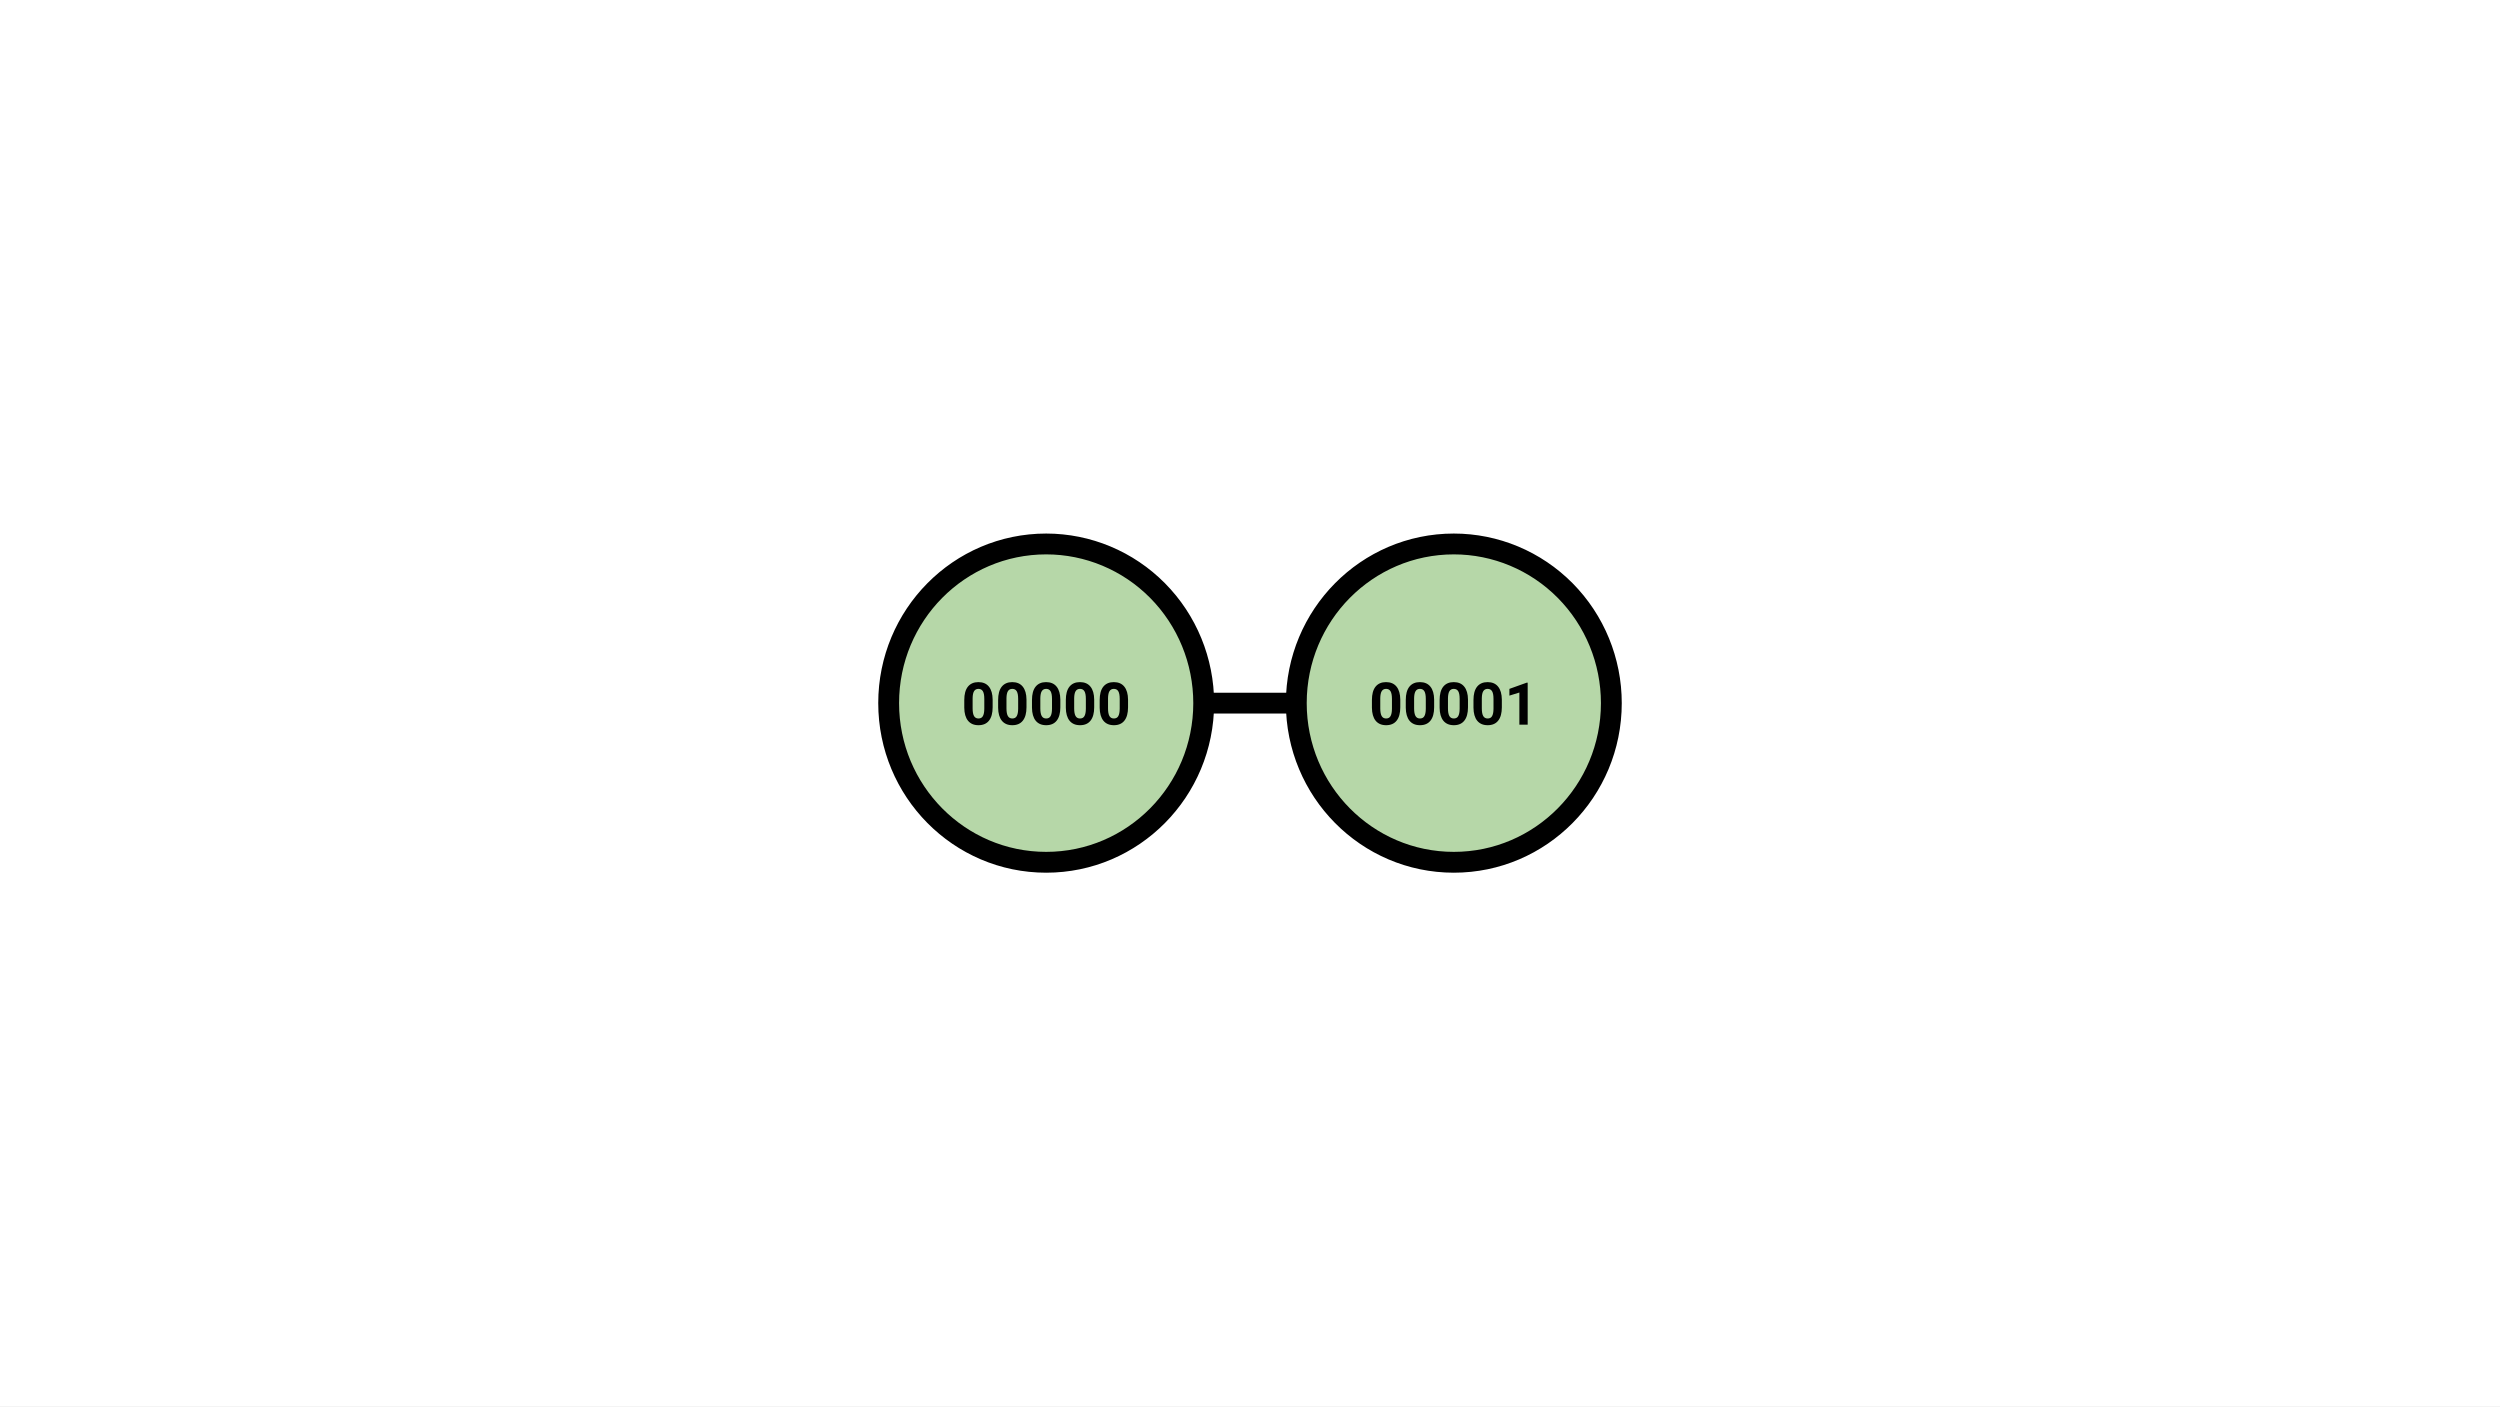
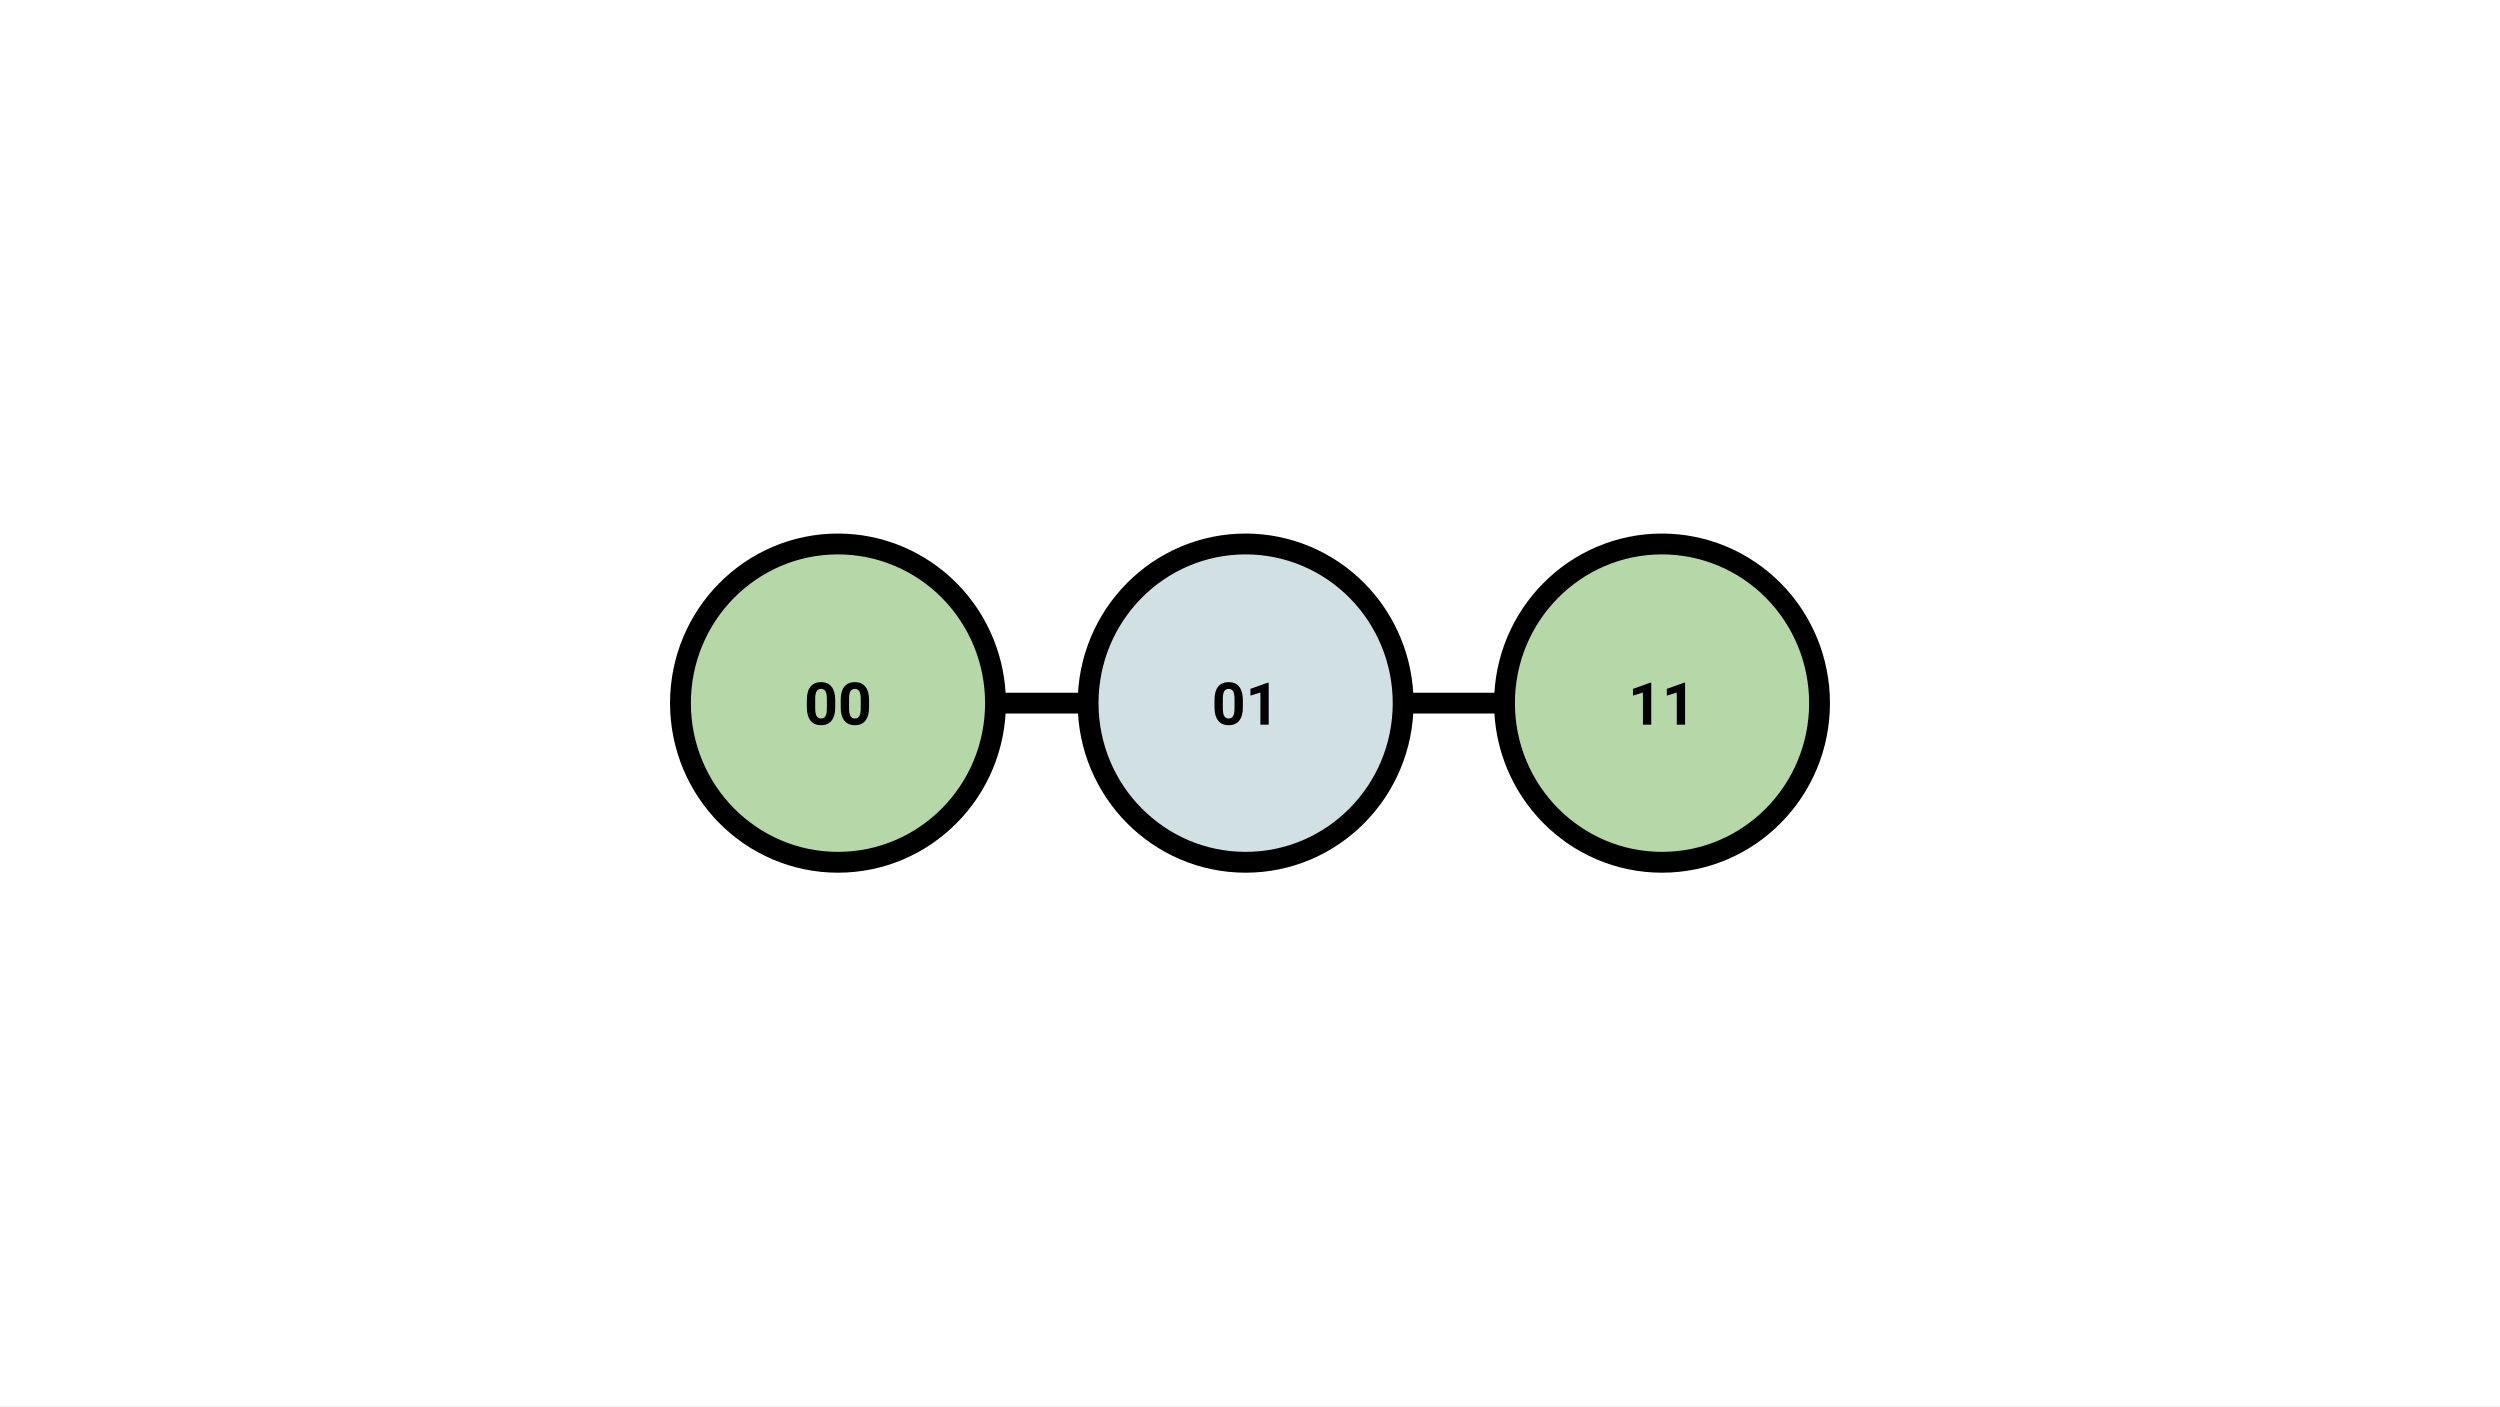
<svg xmlns="http://www.w3.org/2000/svg" version="1.1" viewBox="0.0 0.0 960.0 540.0" fill="none" stroke="none" stroke-linecap="square" stroke-miterlimit="10">
-   <clipPath id="g10ca9ff00e6_0_66.0">
+   <clipPath id="g10ca9ff00e6_0_42.0">
    <path d="m0 0l960.0 0l0 540.0l-960.0 0l0 -540.0z" clip-rule="nonzero" />
  </clipPath>
-   <g clip-path="url(#g10ca9ff00e6_0_66.0)">
+   <g clip-path="url(#g10ca9ff00e6_0_42.0)">
    <path fill="#ffffff" d="m0 0l960.0 0l0 540.0l-960.0 0z" fill-rule="evenodd" />
-     <path fill="#b6d7a8" d="m341.244 270.0l0 0c0 -33.755 27.082 -61.118 60.488 -61.118l0 0c16.042 0 31.428 6.439 42.772 17.901c11.344 11.462 17.717 27.007 17.717 43.217l0 0c0 33.755 -27.081 61.118 -60.488 61.118l0 0c-33.407 0 -60.488 -27.363 -60.488 -61.118z" fill-rule="evenodd" />
-     <path stroke="#000000" stroke-width="8.0" stroke-linejoin="round" stroke-linecap="butt" d="m341.244 270.0l0 0c0 -33.755 27.082 -61.118 60.488 -61.118l0 0c16.042 0 31.428 6.439 42.772 17.901c11.344 11.462 17.717 27.007 17.717 43.217l0 0c0 33.755 -27.081 61.118 -60.488 61.118l0 0c-33.407 0 -60.488 -27.363 -60.488 -61.118z" fill-rule="evenodd" />
-     <path fill="#000000" d="m381.173 271.604q0 3.344 -1.391 5.109q-1.375 1.766 -4.047 1.766q-2.625 0 -4.031 -1.734q-1.391 -1.734 -1.422 -4.984l0 -2.953q0 -3.375 1.391 -5.125q1.406 -1.75 4.031 -1.75q2.641 0 4.031 1.734q1.406 1.734 1.438 4.969l0 2.969zm-3.203 -3.25q0 -2.016 -0.547 -2.922q-0.547 -0.906 -1.703 -0.906q-1.125 0 -1.672 0.875q-0.531 0.859 -0.562 2.703l0 3.922q0 1.969 0.531 2.922q0.547 0.953 1.719 0.953q1.172 0 1.688 -0.906q0.531 -0.922 0.547 -2.812l0 -3.828zm16.202 3.25q0 3.344 -1.391 5.109q-1.375 1.766 -4.047 1.766q-2.625 0 -4.031 -1.734q-1.391 -1.734 -1.422 -4.984l0 -2.953q0 -3.375 1.391 -5.125q1.406 -1.75 4.031 -1.75q2.641 0 4.031 1.734q1.406 1.734 1.438 4.969l0 2.969zm-3.203 -3.25q0 -2.016 -0.547 -2.922q-0.547 -0.906 -1.703 -0.906q-1.125 0 -1.672 0.875q-0.531 0.859 -0.562 2.703l0 3.922q0 1.969 0.531 2.922q0.547 0.953 1.719 0.953q1.172 0 1.688 -0.906q0.531 -0.922 0.547 -2.812l0 -3.828zm16.202 3.25q0 3.344 -1.391 5.109q-1.375 1.766 -4.047 1.766q-2.625 0 -4.031 -1.734q-1.391 -1.734 -1.422 -4.984l0 -2.953q0 -3.375 1.391 -5.125q1.406 -1.75 4.031 -1.75q2.641 0 4.031 1.734q1.406 1.734 1.438 4.969l0 2.969zm-3.203 -3.25q0 -2.016 -0.547 -2.922q-0.547 -0.906 -1.703 -0.906q-1.125 0 -1.672 0.875q-0.531 0.859 -0.562 2.703l0 3.922q0 1.969 0.531 2.922q0.547 0.953 1.719 0.953q1.172 0 1.688 -0.906q0.531 -0.922 0.547 -2.812l0 -3.828zm16.202 3.25q0 3.344 -1.391 5.109q-1.375 1.766 -4.047 1.766q-2.625 0 -4.031 -1.734q-1.391 -1.734 -1.422 -4.984l0 -2.953q0 -3.375 1.391 -5.125q1.406 -1.75 4.031 -1.75q2.641 0 4.031 1.734q1.406 1.734 1.438 4.969l0 2.969zm-3.203 -3.25q0 -2.016 -0.547 -2.922q-0.547 -0.906 -1.703 -0.906q-1.125 0 -1.672 0.875q-0.531 0.859 -0.562 2.703l0 3.922q0 1.969 0.531 2.922q0.547 0.953 1.719 0.953q1.172 0 1.688 -0.906q0.531 -0.922 0.547 -2.812l0 -3.828zm16.202 3.25q0 3.344 -1.391 5.109q-1.375 1.766 -4.047 1.766q-2.625 0 -4.031 -1.734q-1.391 -1.734 -1.422 -4.984l0 -2.953q0 -3.375 1.391 -5.125q1.406 -1.75 4.031 -1.75q2.641 0 4.031 1.734q1.406 1.734 1.438 4.969l0 2.969zm-3.203 -3.25q0 -2.016 -0.547 -2.922q-0.547 -0.906 -1.703 -0.906q-1.125 0 -1.672 0.875q-0.531 0.859 -0.562 2.703l0 3.922q0 1.969 0.531 2.922q0.547 0.953 1.719 0.953q1.172 0 1.688 -0.906q0.531 -0.922 0.547 -2.812l0 -3.828z" fill-rule="nonzero" />
-     <path fill="#b6d7a8" d="m497.779 270.0l0 0c0 -33.755 27.081 -61.118 60.488 -61.118l0 0c16.042 0 31.428 6.439 42.772 17.901c11.344 11.462 17.717 27.007 17.717 43.217l0 0c0 33.755 -27.081 61.118 -60.488 61.118l0 0c-33.407 0 -60.488 -27.363 -60.488 -61.118z" fill-rule="evenodd" />
-     <path stroke="#000000" stroke-width="8.0" stroke-linejoin="round" stroke-linecap="butt" d="m497.779 270.0l0 0c0 -33.755 27.081 -61.118 60.488 -61.118l0 0c16.042 0 31.428 6.439 42.772 17.901c11.344 11.462 17.717 27.007 17.717 43.217l0 0c0 33.755 -27.081 61.118 -60.488 61.118l0 0c-33.407 0 -60.488 -27.363 -60.488 -61.118z" fill-rule="evenodd" />
-     <path fill="#000000" d="m537.709 271.604q0 3.344 -1.391 5.109q-1.375 1.766 -4.047 1.766q-2.625 0 -4.031 -1.734q-1.391 -1.734 -1.422 -4.984l0 -2.953q0 -3.375 1.391 -5.125q1.406 -1.75 4.031 -1.75q2.641 0 4.031 1.734q1.406 1.734 1.438 4.969l0 2.969zm-3.203 -3.25q0 -2.016 -0.547 -2.922q-0.547 -0.906 -1.703 -0.906q-1.125 0 -1.672 0.875q-0.531 0.859 -0.562 2.703l0 3.922q0 1.969 0.531 2.922q0.547 0.953 1.719 0.953q1.172 0 1.688 -0.906q0.531 -0.922 0.547 -2.812l0 -3.828zm16.202 3.25q0 3.344 -1.391 5.109q-1.375 1.766 -4.047 1.766q-2.625 0 -4.031 -1.734q-1.391 -1.734 -1.422 -4.984l0 -2.953q0 -3.375 1.391 -5.125q1.406 -1.75 4.031 -1.75q2.641 0 4.031 1.734q1.406 1.734 1.438 4.969l0 2.969zm-3.203 -3.25q0 -2.016 -0.547 -2.922q-0.547 -0.906 -1.703 -0.906q-1.125 0 -1.672 0.875q-0.531 0.859 -0.562 2.703l0 3.922q0 1.969 0.531 2.922q0.547 0.953 1.719 0.953q1.172 0 1.688 -0.906q0.531 -0.922 0.547 -2.812l0 -3.828zm16.202 3.25q0 3.344 -1.391 5.109q-1.375 1.766 -4.047 1.766q-2.625 0 -4.031 -1.734q-1.391 -1.734 -1.422 -4.984l0 -2.953q0 -3.375 1.391 -5.125q1.406 -1.75 4.031 -1.75q2.641 0 4.031 1.734q1.406 1.734 1.438 4.969l0 2.969zm-3.203 -3.25q0 -2.016 -0.547 -2.922q-0.547 -0.906 -1.703 -0.906q-1.125 0 -1.672 0.875q-0.531 0.859 -0.562 2.703l0 3.922q0 1.969 0.531 2.922q0.547 0.953 1.719 0.953q1.172 0 1.688 -0.906q0.531 -0.922 0.547 -2.812l0 -3.828zm16.202 3.25q0 3.344 -1.391 5.109q-1.375 1.766 -4.047 1.766q-2.625 0 -4.031 -1.734q-1.391 -1.734 -1.422 -4.984l0 -2.953q0 -3.375 1.391 -5.125q1.406 -1.75 4.031 -1.75q2.641 0 4.031 1.734q1.406 1.734 1.438 4.969l0 2.969zm-3.203 -3.25q0 -2.016 -0.547 -2.922q-0.547 -0.906 -1.703 -0.906q-1.125 0 -1.672 0.875q-0.531 0.859 -0.562 2.703l0 3.922q0 1.969 0.531 2.922q0.547 0.953 1.719 0.953q1.172 0 1.688 -0.906q0.531 -0.922 0.547 -2.812l0 -3.828zm13.124 9.906l-3.188 0l0 -12.328l-3.828 1.188l0 -2.594l6.672 -2.391l0.344 0l0 16.125z" fill-rule="nonzero" />
-     <path fill="#000000" fill-opacity="0.0" d="m462.22 270.0l35.559 0" fill-rule="evenodd" />
-     <path stroke="#000000" stroke-width="8.0" stroke-linejoin="round" stroke-linecap="butt" d="m462.22 270.0l35.559 0" fill-rule="evenodd" />
+     <path fill="#b6d7a8" d="m261.297 270.0l0 0c0 -33.755 27.081 -61.118 60.488 -61.118l0 0c16.042 0 31.428 6.439 42.772 17.901c11.344 11.462 17.717 27.007 17.717 43.217l0 0c0 33.755 -27.082 61.118 -60.488 61.118l0 0c-33.407 0 -60.488 -27.363 -60.488 -61.118z" fill-rule="evenodd" />
+     <path stroke="#000000" stroke-width="8.0" stroke-linejoin="round" stroke-linecap="butt" d="m261.297 270.0l0 0c0 -33.755 27.081 -61.118 60.488 -61.118l0 0c16.042 0 31.428 6.439 42.772 17.901c11.344 11.462 17.717 27.007 17.717 43.217l0 0c0 33.755 -27.082 61.118 -60.488 61.118l0 0c-33.407 0 -60.488 -27.363 -60.488 -61.118z" fill-rule="evenodd" />
+     <path fill="#000000" d="m320.724 271.604q0 3.344 -1.391 5.109q-1.375 1.766 -4.047 1.766q-2.625 0 -4.031 -1.734q-1.391 -1.734 -1.422 -4.984l0 -2.953q0 -3.375 1.391 -5.125q1.406 -1.75 4.031 -1.75q2.641 0 4.031 1.734q1.406 1.734 1.438 4.969l0 2.969zm-3.203 -3.25q0 -2.016 -0.547 -2.922q-0.547 -0.906 -1.703 -0.906q-1.125 0 -1.672 0.875q-0.531 0.859 -0.562 2.703l0 3.922q0 1.969 0.531 2.922q0.547 0.953 1.719 0.953q1.172 0 1.688 -0.906q0.531 -0.922 0.547 -2.812l0 -3.828zm16.202 3.25q0 3.344 -1.391 5.109q-1.375 1.766 -4.047 1.766q-2.625 0 -4.031 -1.734q-1.391 -1.734 -1.422 -4.984l0 -2.953q0 -3.375 1.391 -5.125q1.406 -1.75 4.031 -1.75q2.641 0 4.031 1.734q1.406 1.734 1.438 4.969l0 2.969zm-3.203 -3.25q0 -2.016 -0.547 -2.922q-0.547 -0.906 -1.703 -0.906q-1.125 0 -1.672 0.875q-0.531 0.859 -0.562 2.703l0 3.922q0 1.969 0.531 2.922q0.547 0.953 1.719 0.953q1.172 0 1.688 -0.906q0.531 -0.922 0.547 -2.812l0 -3.828z" fill-rule="nonzero" />
+     <path fill="#b6d7a8" d="m577.728 270.0l0 0c0 -33.755 27.081 -61.118 60.488 -61.118l0 0c16.042 0 31.428 6.439 42.772 17.901c11.344 11.462 17.717 27.007 17.717 43.217l0 0c0 33.755 -27.081 61.118 -60.488 61.118l0 0c-33.407 0 -60.488 -27.363 -60.488 -61.118z" fill-rule="evenodd" />
+     <path stroke="#000000" stroke-width="8.0" stroke-linejoin="round" stroke-linecap="butt" d="m577.728 270.0l0 0c0 -33.755 27.081 -61.118 60.488 -61.118l0 0c16.042 0 31.428 6.439 42.772 17.901c11.344 11.462 17.717 27.007 17.717 43.217l0 0c0 33.755 -27.081 61.118 -60.488 61.118l0 0c-33.407 0 -60.488 -27.363 -60.488 -61.118z" fill-rule="evenodd" />
+     <path fill="#000000" d="m634.077 278.26l-3.188 0l0 -12.328l-3.828 1.188l0 -2.594l6.672 -2.391l0.344 0l0 16.125zm12.999 0l-3.188 0l0 -12.328l-3.828 1.188l0 -2.594l6.672 -2.391l0.344 0l0 16.125z" fill-rule="nonzero" />
+     <path fill="#d0e0e3" d="m417.832 270.0l0 0c0 -33.755 27.081 -61.118 60.488 -61.118l0 0c16.042 0 31.428 6.439 42.772 17.901c11.344 11.462 17.717 27.007 17.717 43.217l0 0c0 33.755 -27.081 61.118 -60.488 61.118l0 0c-33.407 0 -60.488 -27.363 -60.488 -61.118z" fill-rule="evenodd" />
+     <path stroke="#000000" stroke-width="8.0" stroke-linejoin="round" stroke-linecap="butt" d="m417.832 270.0l0 0c0 -33.755 27.081 -61.118 60.488 -61.118l0 0c16.042 0 31.428 6.439 42.772 17.901c11.344 11.462 17.717 27.007 17.717 43.217l0 0c0 33.755 -27.081 61.118 -60.488 61.118l0 0c-33.407 0 -60.488 -27.363 -60.488 -61.118z" fill-rule="evenodd" />
+     <path fill="#000000" d="m477.259 271.604q0 3.344 -1.391 5.109q-1.375 1.766 -4.047 1.766q-2.625 0 -4.031 -1.734q-1.391 -1.734 -1.422 -4.984l0 -2.953q0 -3.375 1.391 -5.125q1.406 -1.75 4.031 -1.75q2.641 0 4.031 1.734q1.406 1.734 1.438 4.969l0 2.969zm-3.203 -3.25q0 -2.016 -0.547 -2.922q-0.547 -0.906 -1.703 -0.906q-1.125 0 -1.672 0.875q-0.531 0.859 -0.562 2.703l0 3.922q0 1.969 0.531 2.922q0.547 0.953 1.719 0.953q1.172 0 1.688 -0.906q0.531 -0.922 0.547 -2.812l0 -3.828zm13.124 9.906l-3.188 0l0 -12.328l-3.828 1.188l0 -2.594l6.672 -2.391l0.344 0l0 16.125z" fill-rule="nonzero" />
+     <path fill="#000000" fill-opacity="0.0" d="m382.273 270.0l35.559 0" fill-rule="evenodd" />
+     <path stroke="#000000" stroke-width="8.0" stroke-linejoin="round" stroke-linecap="butt" d="m382.273 270.0l35.559 0" fill-rule="evenodd" />
+     <path fill="#000000" fill-opacity="0.0" d="m540.488 270.0l35.559 0" fill-rule="evenodd" />
+     <path stroke="#000000" stroke-width="8.0" stroke-linejoin="round" stroke-linecap="butt" d="m540.488 270.0l35.559 0" fill-rule="evenodd" />
  </g>
</svg>
